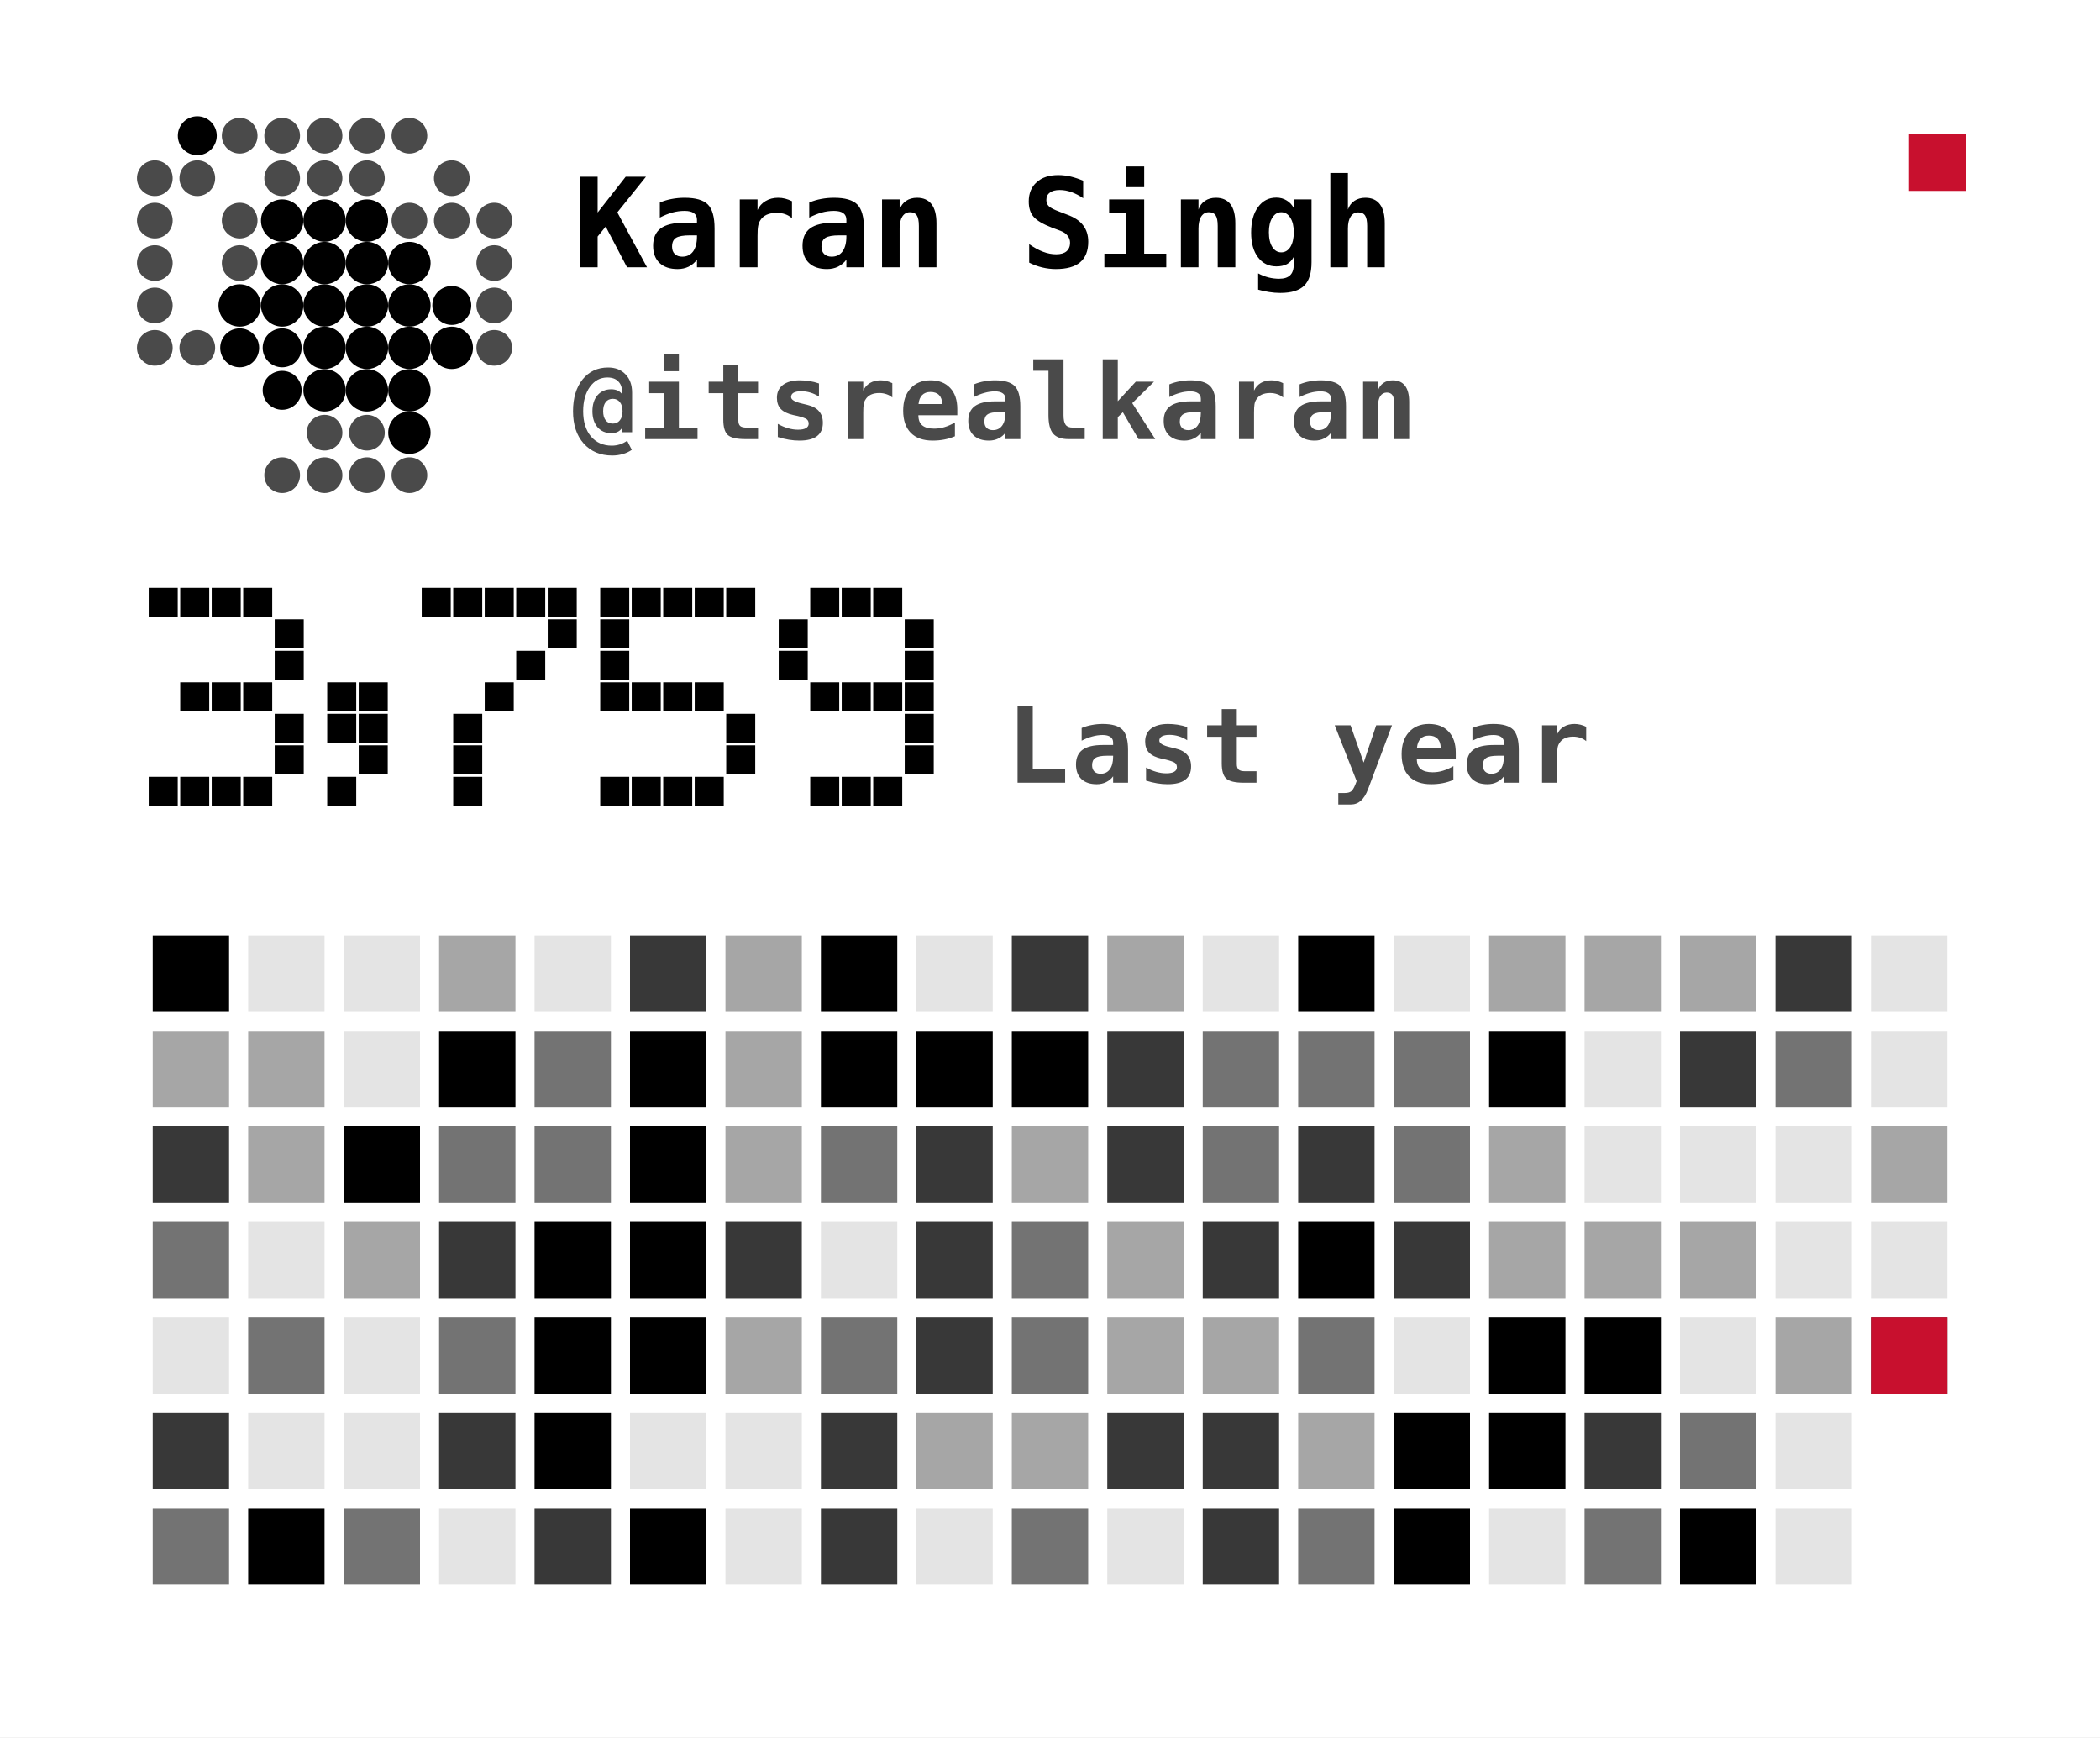
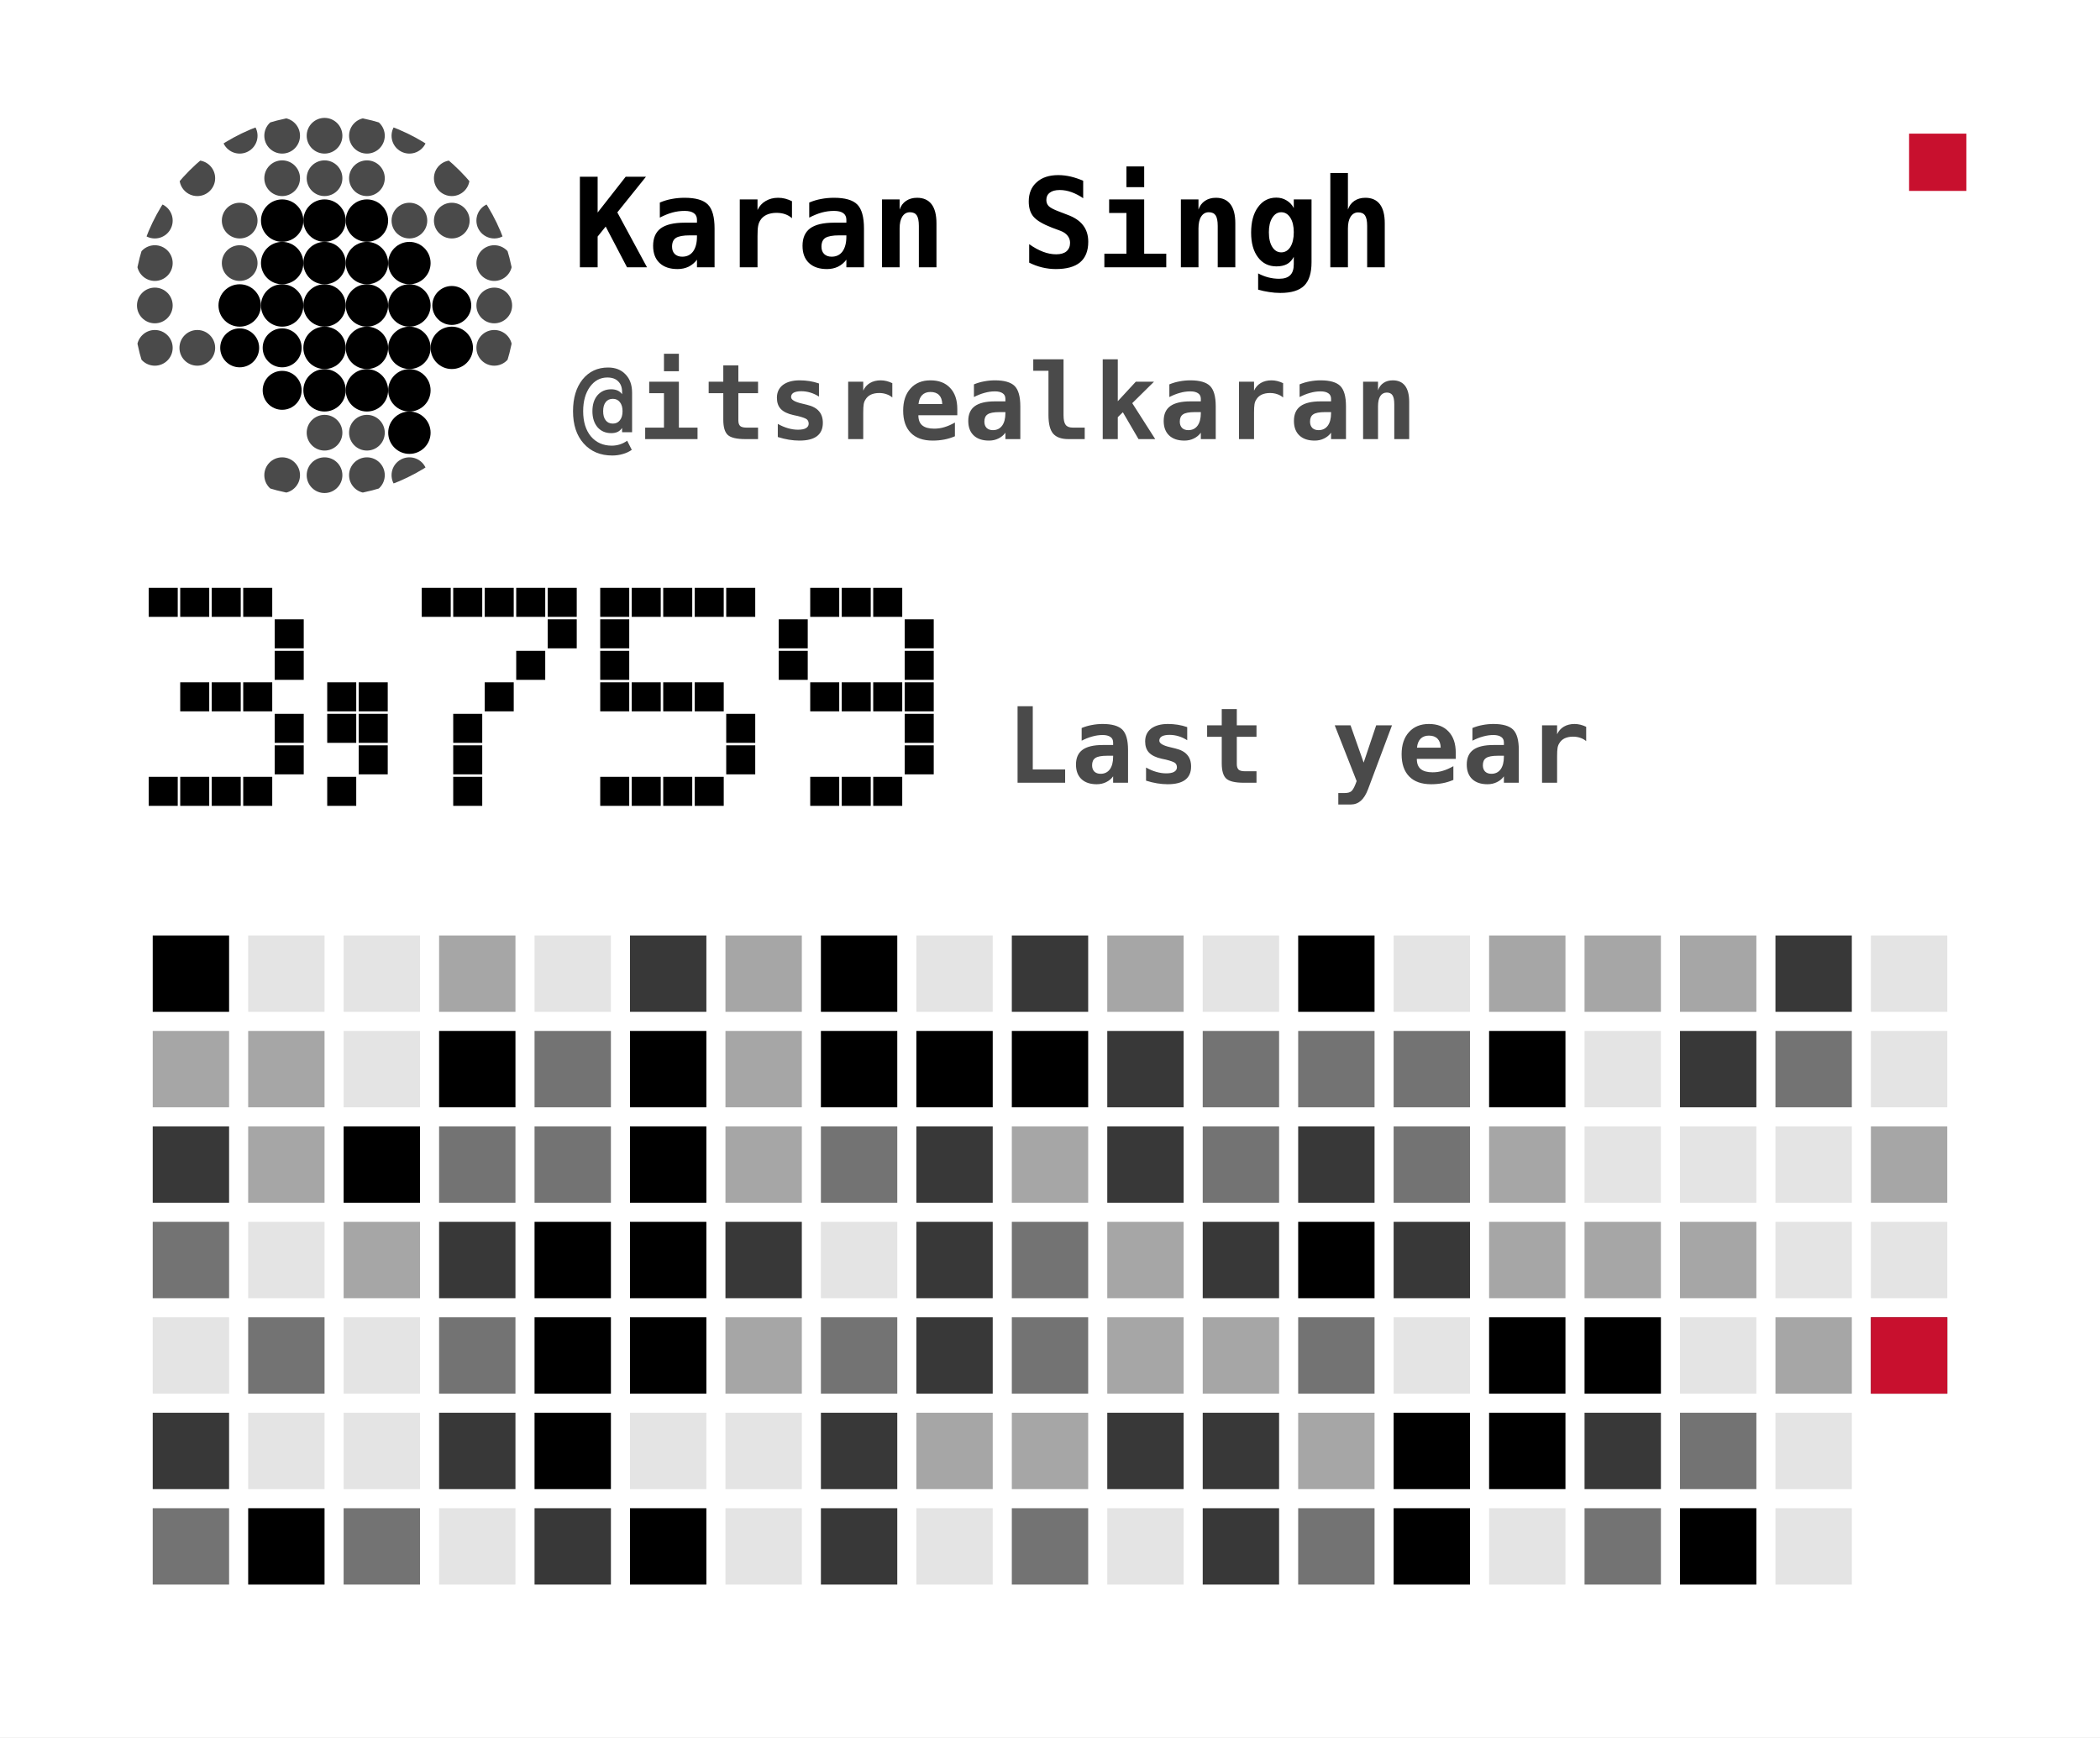
<svg xmlns="http://www.w3.org/2000/svg" width="220" height="182" viewBox="0 0 220 182" role="img">
  <rect width="220" height="182" fill="#FFFFFF" />
  <rect x="14" y="14" width="0" height="0" fill="#C8102E" />
-   <circle cx="20.67" cy="14.22" r="2.04" fill="#000000" />
-   <circle cx="25.11" cy="14.22" r="1.87" fill="#4A4A4A" />
-   <circle cx="29.56" cy="14.22" r="1.87" fill="#4A4A4A" />
-   <circle cx="34.00" cy="14.22" r="1.87" fill="#4A4A4A" />
-   <circle cx="38.44" cy="14.22" r="1.87" fill="#4A4A4A" />
-   <circle cx="42.89" cy="14.22" r="1.87" fill="#4A4A4A" />
-   <circle cx="20.67" cy="18.67" r="1.87" fill="#4A4A4A" />
-   <circle cx="16.22" cy="18.67" r="1.87" fill="#4A4A4A" />
-   <circle cx="29.56" cy="18.67" r="1.87" fill="#4A4A4A" />
-   <circle cx="34.00" cy="18.67" r="1.87" fill="#4A4A4A" />
-   <circle cx="38.44" cy="18.67" r="1.87" fill="#4A4A4A" />
-   <circle cx="47.33" cy="18.67" r="1.87" fill="#4A4A4A" />
-   <circle cx="16.22" cy="23.11" r="1.87" fill="#4A4A4A" />
-   <circle cx="29.56" cy="23.11" r="2.22" fill="#000000" />
-   <circle cx="34.00" cy="23.11" r="2.22" fill="#000000" />
-   <circle cx="38.44" cy="23.11" r="2.22" fill="#000000" />
-   <circle cx="42.89" cy="23.11" r="1.87" fill="#4A4A4A" />
-   <circle cx="47.33" cy="23.11" r="1.87" fill="#4A4A4A" />
-   <circle cx="51.78" cy="23.11" r="1.87" fill="#4A4A4A" />
-   <circle cx="25.11" cy="23.11" r="1.87" fill="#4A4A4A" />
-   <circle cx="16.22" cy="27.56" r="1.87" fill="#4A4A4A" />
-   <circle cx="25.11" cy="27.56" r="1.87" fill="#4A4A4A" />
-   <circle cx="29.56" cy="27.56" r="2.22" fill="#000000" />
-   <circle cx="34.00" cy="27.56" r="2.22" fill="#000000" />
-   <circle cx="38.44" cy="27.56" r="2.22" fill="#000000" />
-   <circle cx="42.89" cy="27.56" r="2.22" fill="#000000" />
-   <circle cx="51.78" cy="27.56" r="1.87" fill="#4A4A4A" />
-   <circle cx="16.22" cy="32.00" r="1.87" fill="#4A4A4A" />
-   <circle cx="25.11" cy="32.00" r="2.22" fill="#000000" />
-   <circle cx="29.56" cy="32.00" r="2.22" fill="#000000" />
-   <circle cx="34.00" cy="32.00" r="2.22" fill="#000000" />
-   <circle cx="38.44" cy="32.00" r="2.22" fill="#000000" />
-   <circle cx="42.89" cy="32.00" r="2.22" fill="#000000" />
-   <circle cx="47.33" cy="32.00" r="2.04" fill="#000000" />
-   <circle cx="51.78" cy="32.00" r="1.87" fill="#4A4A4A" />
-   <circle cx="16.22" cy="36.44" r="1.87" fill="#4A4A4A" />
-   <circle cx="25.11" cy="36.44" r="2.04" fill="#000000" />
-   <circle cx="29.56" cy="36.44" r="2.04" fill="#000000" />
-   <circle cx="34.00" cy="36.44" r="2.22" fill="#000000" />
-   <circle cx="38.44" cy="36.44" r="2.22" fill="#000000" />
-   <circle cx="42.89" cy="36.44" r="2.22" fill="#000000" />
-   <circle cx="47.33" cy="36.44" r="2.22" fill="#000000" />
-   <circle cx="51.78" cy="36.44" r="1.87" fill="#4A4A4A" />
-   <circle cx="20.67" cy="36.44" r="1.87" fill="#4A4A4A" />
-   <circle cx="29.56" cy="40.89" r="2.04" fill="#000000" />
-   <circle cx="34.00" cy="40.89" r="2.22" fill="#000000" />
-   <circle cx="38.44" cy="40.89" r="2.22" fill="#000000" />
-   <circle cx="42.89" cy="40.89" r="2.22" fill="#000000" />
-   <circle cx="38.44" cy="45.33" r="1.87" fill="#4A4A4A" />
-   <circle cx="42.89" cy="45.33" r="2.22" fill="#000000" />
-   <circle cx="34.00" cy="45.33" r="1.87" fill="#4A4A4A" />
-   <circle cx="42.89" cy="49.78" r="1.87" fill="#4A4A4A" />
-   <circle cx="29.56" cy="49.78" r="1.87" fill="#4A4A4A" />
-   <circle cx="34.00" cy="49.78" r="1.87" fill="#4A4A4A" />
-   <circle cx="38.44" cy="49.78" r="1.87" fill="#4A4A4A" />
+   <clipPath id="pfp">
+     <circle cx="34.00" cy="32.00" r="20.00" />
+   </clipPath>
+   <g clip-path="url(#pfp)">
+     <circle cx="20.67" cy="14.22" r="2.04" fill="#000000" />
+     <circle cx="25.11" cy="14.22" r="1.87" fill="#4A4A4A" />
+     <circle cx="29.56" cy="14.22" r="1.87" fill="#4A4A4A" />
+     <circle cx="34.00" cy="14.22" r="1.87" fill="#4A4A4A" />
+     <circle cx="38.44" cy="14.22" r="1.87" fill="#4A4A4A" />
+     <circle cx="42.89" cy="14.22" r="1.87" fill="#4A4A4A" />
+     <circle cx="20.67" cy="18.67" r="1.87" fill="#4A4A4A" />
+     <circle cx="16.22" cy="18.67" r="1.87" fill="#4A4A4A" />
+     <circle cx="29.56" cy="18.67" r="1.87" fill="#4A4A4A" />
+     <circle cx="34.00" cy="18.67" r="1.87" fill="#4A4A4A" />
+     <circle cx="38.44" cy="18.67" r="1.87" fill="#4A4A4A" />
+     <circle cx="47.33" cy="18.67" r="1.87" fill="#4A4A4A" />
+     <circle cx="16.22" cy="23.11" r="1.87" fill="#4A4A4A" />
+     <circle cx="29.56" cy="23.11" r="2.22" fill="#000000" />
+     <circle cx="34.00" cy="23.11" r="2.22" fill="#000000" />
+     <circle cx="38.44" cy="23.11" r="2.22" fill="#000000" />
+     <circle cx="42.89" cy="23.11" r="1.87" fill="#4A4A4A" />
+     <circle cx="47.33" cy="23.11" r="1.87" fill="#4A4A4A" />
+     <circle cx="51.78" cy="23.11" r="1.87" fill="#4A4A4A" />
+     <circle cx="25.11" cy="23.11" r="1.87" fill="#4A4A4A" />
+     <circle cx="16.22" cy="27.56" r="1.87" fill="#4A4A4A" />
+     <circle cx="25.11" cy="27.56" r="1.87" fill="#4A4A4A" />
+     <circle cx="29.56" cy="27.56" r="2.22" fill="#000000" />
+     <circle cx="34.00" cy="27.56" r="2.22" fill="#000000" />
+     <circle cx="38.44" cy="27.56" r="2.22" fill="#000000" />
+     <circle cx="42.89" cy="27.56" r="2.22" fill="#000000" />
+     <circle cx="51.78" cy="27.56" r="1.87" fill="#4A4A4A" />
+     <circle cx="16.22" cy="32.00" r="1.87" fill="#4A4A4A" />
+     <circle cx="25.11" cy="32.00" r="2.22" fill="#000000" />
+     <circle cx="29.56" cy="32.00" r="2.22" fill="#000000" />
+     <circle cx="34.00" cy="32.00" r="2.22" fill="#000000" />
+     <circle cx="38.44" cy="32.00" r="2.22" fill="#000000" />
+     <circle cx="42.89" cy="32.00" r="2.22" fill="#000000" />
+     <circle cx="47.33" cy="32.00" r="2.04" fill="#000000" />
+     <circle cx="51.78" cy="32.00" r="1.87" fill="#4A4A4A" />
+     <circle cx="16.22" cy="36.44" r="1.87" fill="#4A4A4A" />
+     <circle cx="25.11" cy="36.44" r="2.04" fill="#000000" />
+     <circle cx="29.56" cy="36.44" r="2.04" fill="#000000" />
+     <circle cx="34.00" cy="36.44" r="2.22" fill="#000000" />
+     <circle cx="38.44" cy="36.44" r="2.22" fill="#000000" />
+     <circle cx="42.89" cy="36.44" r="2.22" fill="#000000" />
+     <circle cx="47.33" cy="36.44" r="2.22" fill="#000000" />
+     <circle cx="51.78" cy="36.44" r="1.87" fill="#4A4A4A" />
+     <circle cx="20.67" cy="36.44" r="1.87" fill="#4A4A4A" />
+     <circle cx="29.56" cy="40.89" r="2.04" fill="#000000" />
+     <circle cx="34.00" cy="40.89" r="2.22" fill="#000000" />
+     <circle cx="38.44" cy="40.89" r="2.22" fill="#000000" />
+     <circle cx="42.89" cy="40.89" r="2.22" fill="#000000" />
+     <circle cx="38.44" cy="45.33" r="1.87" fill="#4A4A4A" />
+     <circle cx="42.89" cy="45.33" r="2.22" fill="#000000" />
+     <circle cx="34.00" cy="45.33" r="1.87" fill="#4A4A4A" />
+     <circle cx="42.89" cy="49.78" r="1.87" fill="#4A4A4A" />
+     <circle cx="29.56" cy="49.78" r="1.87" fill="#4A4A4A" />
+     <circle cx="34.00" cy="49.78" r="1.87" fill="#4A4A4A" />
+     <circle cx="38.44" cy="49.78" r="1.87" fill="#4A4A4A" />
+   </g>
  <text x="60" y="28" fill="#000000" text-anchor="start" font-family="ui-monospace, Geist Mono, monospace" font-weight="700" font-size="13" letter-spacing="0" dominant-baseline="auto">Karan Singh</text>
  <text x="60" y="46" fill="#4A4A4A" text-anchor="start" font-family="ui-monospace, Geist Mono, monospace" font-weight="700" font-size="11" letter-spacing="0.2" dominant-baseline="auto">@itsrealkaran</text>
  <rect x="15.58" y="61.58" width="3.04" height="3.04" fill="#000000" />
  <rect x="18.88" y="61.58" width="3.04" height="3.04" fill="#000000" />
  <rect x="22.18" y="61.58" width="3.04" height="3.04" fill="#000000" />
  <rect x="25.48" y="61.58" width="3.04" height="3.04" fill="#000000" />
  <rect x="28.78" y="64.88" width="3.04" height="3.04" fill="#000000" />
  <rect x="28.78" y="68.18" width="3.04" height="3.04" fill="#000000" />
  <rect x="18.88" y="71.48" width="3.04" height="3.04" fill="#000000" />
  <rect x="22.18" y="71.48" width="3.04" height="3.04" fill="#000000" />
  <rect x="25.48" y="71.48" width="3.04" height="3.04" fill="#000000" />
  <rect x="28.78" y="74.78" width="3.04" height="3.04" fill="#000000" />
  <rect x="28.78" y="78.08" width="3.04" height="3.04" fill="#000000" />
  <rect x="15.58" y="81.38" width="3.04" height="3.04" fill="#000000" />
  <rect x="18.88" y="81.38" width="3.04" height="3.04" fill="#000000" />
  <rect x="22.18" y="81.38" width="3.04" height="3.04" fill="#000000" />
  <rect x="25.48" y="81.38" width="3.04" height="3.04" fill="#000000" />
  <rect x="34.28" y="71.48" width="3.04" height="3.04" fill="#000000" />
  <rect x="37.58" y="71.48" width="3.04" height="3.04" fill="#000000" />
  <rect x="34.28" y="74.78" width="3.04" height="3.04" fill="#000000" />
  <rect x="37.58" y="74.78" width="3.04" height="3.04" fill="#000000" />
  <rect x="37.58" y="78.08" width="3.04" height="3.04" fill="#000000" />
  <rect x="34.28" y="81.38" width="3.04" height="3.04" fill="#000000" />
  <rect x="44.18" y="61.58" width="3.04" height="3.04" fill="#000000" />
  <rect x="47.48" y="61.58" width="3.04" height="3.04" fill="#000000" />
  <rect x="50.78" y="61.58" width="3.04" height="3.04" fill="#000000" />
  <rect x="54.08" y="61.58" width="3.04" height="3.04" fill="#000000" />
  <rect x="57.38" y="61.58" width="3.04" height="3.04" fill="#000000" />
  <rect x="57.38" y="64.88" width="3.04" height="3.04" fill="#000000" />
  <rect x="54.08" y="68.18" width="3.04" height="3.04" fill="#000000" />
  <rect x="50.78" y="71.48" width="3.04" height="3.04" fill="#000000" />
  <rect x="47.48" y="74.78" width="3.04" height="3.04" fill="#000000" />
  <rect x="47.48" y="78.08" width="3.04" height="3.04" fill="#000000" />
  <rect x="47.48" y="81.38" width="3.04" height="3.04" fill="#000000" />
  <rect x="62.88" y="61.58" width="3.04" height="3.04" fill="#000000" />
  <rect x="66.18" y="61.58" width="3.04" height="3.04" fill="#000000" />
  <rect x="69.48" y="61.58" width="3.04" height="3.04" fill="#000000" />
  <rect x="72.78" y="61.58" width="3.04" height="3.04" fill="#000000" />
  <rect x="76.08" y="61.58" width="3.04" height="3.04" fill="#000000" />
  <rect x="62.88" y="64.88" width="3.04" height="3.04" fill="#000000" />
  <rect x="62.88" y="68.18" width="3.04" height="3.04" fill="#000000" />
  <rect x="62.88" y="71.48" width="3.04" height="3.04" fill="#000000" />
  <rect x="66.18" y="71.48" width="3.04" height="3.04" fill="#000000" />
  <rect x="69.48" y="71.48" width="3.04" height="3.04" fill="#000000" />
  <rect x="72.78" y="71.48" width="3.04" height="3.04" fill="#000000" />
  <rect x="76.08" y="74.78" width="3.04" height="3.04" fill="#000000" />
  <rect x="76.08" y="78.08" width="3.04" height="3.04" fill="#000000" />
  <rect x="62.88" y="81.38" width="3.04" height="3.04" fill="#000000" />
  <rect x="66.18" y="81.38" width="3.04" height="3.04" fill="#000000" />
  <rect x="69.48" y="81.38" width="3.04" height="3.04" fill="#000000" />
  <rect x="72.78" y="81.38" width="3.04" height="3.04" fill="#000000" />
  <rect x="84.88" y="61.58" width="3.04" height="3.04" fill="#000000" />
  <rect x="88.18" y="61.58" width="3.04" height="3.04" fill="#000000" />
  <rect x="91.48" y="61.58" width="3.04" height="3.04" fill="#000000" />
  <rect x="81.58" y="64.88" width="3.04" height="3.04" fill="#000000" />
  <rect x="94.78" y="64.88" width="3.04" height="3.04" fill="#000000" />
  <rect x="81.58" y="68.18" width="3.04" height="3.04" fill="#000000" />
  <rect x="94.78" y="68.18" width="3.04" height="3.04" fill="#000000" />
  <rect x="84.88" y="71.48" width="3.04" height="3.04" fill="#000000" />
  <rect x="88.18" y="71.48" width="3.04" height="3.04" fill="#000000" />
  <rect x="91.48" y="71.48" width="3.04" height="3.04" fill="#000000" />
  <rect x="94.78" y="71.48" width="3.04" height="3.04" fill="#000000" />
  <rect x="94.78" y="74.78" width="3.04" height="3.04" fill="#000000" />
  <rect x="94.78" y="78.08" width="3.04" height="3.04" fill="#000000" />
  <rect x="84.88" y="81.38" width="3.04" height="3.04" fill="#000000" />
  <rect x="88.18" y="81.38" width="3.04" height="3.04" fill="#000000" />
  <rect x="91.48" y="81.38" width="3.04" height="3.04" fill="#000000" />
  <text x="105.4" y="82.0" fill="#4A4A4A" text-anchor="start" font-family="ui-monospace, Geist Mono, monospace" font-weight="700" font-size="11" letter-spacing="0.2" dominant-baseline="auto">Last year</text>
  <rect x="200" y="14" width="6" height="6" fill="#C8102E" />
  <rect x="16" y="98" width="8" height="8" fill="#000000" />
  <rect x="16" y="108" width="8" height="8" fill="#000000" opacity="0.35" />
  <rect x="16" y="118" width="8" height="8" fill="#000000" opacity="0.78" />
  <rect x="16" y="128" width="8" height="8" fill="#000000" opacity="0.55" />
  <rect x="16" y="138" width="8" height="8" fill="#E4E4E4" />
  <rect x="16" y="148" width="8" height="8" fill="#000000" opacity="0.78" />
  <rect x="16" y="158" width="8" height="8" fill="#000000" opacity="0.55" />
  <rect x="26" y="98" width="8" height="8" fill="#E4E4E4" />
  <rect x="26" y="108" width="8" height="8" fill="#000000" opacity="0.35" />
  <rect x="26" y="118" width="8" height="8" fill="#000000" opacity="0.35" />
  <rect x="26" y="128" width="8" height="8" fill="#E4E4E4" />
  <rect x="26" y="138" width="8" height="8" fill="#000000" opacity="0.55" />
  <rect x="26" y="148" width="8" height="8" fill="#E4E4E4" />
  <rect x="26" y="158" width="8" height="8" fill="#000000" />
  <rect x="36" y="98" width="8" height="8" fill="#E4E4E4" />
  <rect x="36" y="108" width="8" height="8" fill="#E4E4E4" />
  <rect x="36" y="118" width="8" height="8" fill="#000000" />
  <rect x="36" y="128" width="8" height="8" fill="#000000" opacity="0.35" />
  <rect x="36" y="138" width="8" height="8" fill="#E4E4E4" />
  <rect x="36" y="148" width="8" height="8" fill="#E4E4E4" />
  <rect x="36" y="158" width="8" height="8" fill="#000000" opacity="0.55" />
  <rect x="46" y="98" width="8" height="8" fill="#000000" opacity="0.35" />
  <rect x="46" y="108" width="8" height="8" fill="#000000" />
  <rect x="46" y="118" width="8" height="8" fill="#000000" opacity="0.55" />
  <rect x="46" y="128" width="8" height="8" fill="#000000" opacity="0.78" />
  <rect x="46" y="138" width="8" height="8" fill="#000000" opacity="0.55" />
  <rect x="46" y="148" width="8" height="8" fill="#000000" opacity="0.78" />
  <rect x="46" y="158" width="8" height="8" fill="#E4E4E4" />
  <rect x="56" y="98" width="8" height="8" fill="#E4E4E4" />
  <rect x="56" y="108" width="8" height="8" fill="#000000" opacity="0.55" />
  <rect x="56" y="118" width="8" height="8" fill="#000000" opacity="0.55" />
  <rect x="56" y="128" width="8" height="8" fill="#000000" />
  <rect x="56" y="138" width="8" height="8" fill="#000000" />
  <rect x="56" y="148" width="8" height="8" fill="#000000" />
  <rect x="56" y="158" width="8" height="8" fill="#000000" opacity="0.78" />
  <rect x="66" y="98" width="8" height="8" fill="#000000" opacity="0.78" />
  <rect x="66" y="108" width="8" height="8" fill="#000000" />
  <rect x="66" y="118" width="8" height="8" fill="#000000" />
  <rect x="66" y="128" width="8" height="8" fill="#000000" />
  <rect x="66" y="138" width="8" height="8" fill="#000000" />
  <rect x="66" y="148" width="8" height="8" fill="#E4E4E4" />
  <rect x="66" y="158" width="8" height="8" fill="#000000" />
  <rect x="76" y="98" width="8" height="8" fill="#000000" opacity="0.35" />
  <rect x="76" y="108" width="8" height="8" fill="#000000" opacity="0.35" />
  <rect x="76" y="118" width="8" height="8" fill="#000000" opacity="0.35" />
  <rect x="76" y="128" width="8" height="8" fill="#000000" opacity="0.78" />
  <rect x="76" y="138" width="8" height="8" fill="#000000" opacity="0.35" />
  <rect x="76" y="148" width="8" height="8" fill="#E4E4E4" />
  <rect x="76" y="158" width="8" height="8" fill="#E4E4E4" />
  <rect x="86" y="98" width="8" height="8" fill="#000000" />
  <rect x="86" y="108" width="8" height="8" fill="#000000" />
  <rect x="86" y="118" width="8" height="8" fill="#000000" opacity="0.55" />
  <rect x="86" y="128" width="8" height="8" fill="#E4E4E4" />
  <rect x="86" y="138" width="8" height="8" fill="#000000" opacity="0.55" />
  <rect x="86" y="148" width="8" height="8" fill="#000000" opacity="0.78" />
  <rect x="86" y="158" width="8" height="8" fill="#000000" opacity="0.78" />
  <rect x="96" y="98" width="8" height="8" fill="#E4E4E4" />
  <rect x="96" y="108" width="8" height="8" fill="#000000" />
  <rect x="96" y="118" width="8" height="8" fill="#000000" opacity="0.78" />
  <rect x="96" y="128" width="8" height="8" fill="#000000" opacity="0.78" />
  <rect x="96" y="138" width="8" height="8" fill="#000000" opacity="0.78" />
  <rect x="96" y="148" width="8" height="8" fill="#000000" opacity="0.35" />
  <rect x="96" y="158" width="8" height="8" fill="#E4E4E4" />
  <rect x="106" y="98" width="8" height="8" fill="#000000" opacity="0.78" />
  <rect x="106" y="108" width="8" height="8" fill="#000000" />
  <rect x="106" y="118" width="8" height="8" fill="#000000" opacity="0.35" />
  <rect x="106" y="128" width="8" height="8" fill="#000000" opacity="0.55" />
  <rect x="106" y="138" width="8" height="8" fill="#000000" opacity="0.55" />
  <rect x="106" y="148" width="8" height="8" fill="#000000" opacity="0.35" />
  <rect x="106" y="158" width="8" height="8" fill="#000000" opacity="0.55" />
  <rect x="116" y="98" width="8" height="8" fill="#000000" opacity="0.35" />
  <rect x="116" y="108" width="8" height="8" fill="#000000" opacity="0.78" />
  <rect x="116" y="118" width="8" height="8" fill="#000000" opacity="0.78" />
  <rect x="116" y="128" width="8" height="8" fill="#000000" opacity="0.35" />
  <rect x="116" y="138" width="8" height="8" fill="#000000" opacity="0.35" />
  <rect x="116" y="148" width="8" height="8" fill="#000000" opacity="0.78" />
  <rect x="116" y="158" width="8" height="8" fill="#E4E4E4" />
  <rect x="126" y="98" width="8" height="8" fill="#E4E4E4" />
  <rect x="126" y="108" width="8" height="8" fill="#000000" opacity="0.55" />
  <rect x="126" y="118" width="8" height="8" fill="#000000" opacity="0.55" />
  <rect x="126" y="128" width="8" height="8" fill="#000000" opacity="0.78" />
  <rect x="126" y="138" width="8" height="8" fill="#000000" opacity="0.35" />
  <rect x="126" y="148" width="8" height="8" fill="#000000" opacity="0.78" />
  <rect x="126" y="158" width="8" height="8" fill="#000000" opacity="0.78" />
  <rect x="136" y="98" width="8" height="8" fill="#000000" />
  <rect x="136" y="108" width="8" height="8" fill="#000000" opacity="0.55" />
  <rect x="136" y="118" width="8" height="8" fill="#000000" opacity="0.78" />
  <rect x="136" y="128" width="8" height="8" fill="#000000" />
  <rect x="136" y="138" width="8" height="8" fill="#000000" opacity="0.55" />
  <rect x="136" y="148" width="8" height="8" fill="#000000" opacity="0.35" />
  <rect x="136" y="158" width="8" height="8" fill="#000000" opacity="0.55" />
  <rect x="146" y="98" width="8" height="8" fill="#E4E4E4" />
  <rect x="146" y="108" width="8" height="8" fill="#000000" opacity="0.55" />
  <rect x="146" y="118" width="8" height="8" fill="#000000" opacity="0.55" />
  <rect x="146" y="128" width="8" height="8" fill="#000000" opacity="0.78" />
  <rect x="146" y="138" width="8" height="8" fill="#E4E4E4" />
  <rect x="146" y="148" width="8" height="8" fill="#000000" />
  <rect x="146" y="158" width="8" height="8" fill="#000000" />
  <rect x="156" y="98" width="8" height="8" fill="#000000" opacity="0.35" />
  <rect x="156" y="108" width="8" height="8" fill="#000000" />
  <rect x="156" y="118" width="8" height="8" fill="#000000" opacity="0.35" />
  <rect x="156" y="128" width="8" height="8" fill="#000000" opacity="0.35" />
  <rect x="156" y="138" width="8" height="8" fill="#000000" />
  <rect x="156" y="148" width="8" height="8" fill="#000000" />
  <rect x="156" y="158" width="8" height="8" fill="#E4E4E4" />
  <rect x="166" y="98" width="8" height="8" fill="#000000" opacity="0.35" />
  <rect x="166" y="108" width="8" height="8" fill="#E4E4E4" />
  <rect x="166" y="118" width="8" height="8" fill="#E4E4E4" />
  <rect x="166" y="128" width="8" height="8" fill="#000000" opacity="0.35" />
  <rect x="166" y="138" width="8" height="8" fill="#000000" />
  <rect x="166" y="148" width="8" height="8" fill="#000000" opacity="0.78" />
  <rect x="166" y="158" width="8" height="8" fill="#000000" opacity="0.55" />
  <rect x="176" y="98" width="8" height="8" fill="#000000" opacity="0.35" />
  <rect x="176" y="108" width="8" height="8" fill="#000000" opacity="0.78" />
  <rect x="176" y="118" width="8" height="8" fill="#E4E4E4" />
  <rect x="176" y="128" width="8" height="8" fill="#000000" opacity="0.35" />
  <rect x="176" y="138" width="8" height="8" fill="#E4E4E4" />
  <rect x="176" y="148" width="8" height="8" fill="#000000" opacity="0.55" />
  <rect x="176" y="158" width="8" height="8" fill="#000000" />
  <rect x="186" y="98" width="8" height="8" fill="#000000" opacity="0.78" />
  <rect x="186" y="108" width="8" height="8" fill="#000000" opacity="0.55" />
  <rect x="186" y="118" width="8" height="8" fill="#E4E4E4" />
  <rect x="186" y="128" width="8" height="8" fill="#E4E4E4" />
  <rect x="186" y="138" width="8" height="8" fill="#000000" opacity="0.35" />
  <rect x="186" y="148" width="8" height="8" fill="#E4E4E4" />
  <rect x="186" y="158" width="8" height="8" fill="#E4E4E4" />
  <rect x="196" y="98" width="8" height="8" fill="#E4E4E4" />
  <rect x="196" y="108" width="8" height="8" fill="#E4E4E4" />
  <rect x="196" y="118" width="8" height="8" fill="#000000" opacity="0.35" />
  <rect x="196" y="128" width="8" height="8" fill="#E4E4E4" />
  <rect x="196" y="138" width="8" height="8" fill="#000000" opacity="0.78" />
  <rect x="196" y="138" width="8" height="8" fill="#C8102E" />
</svg>
